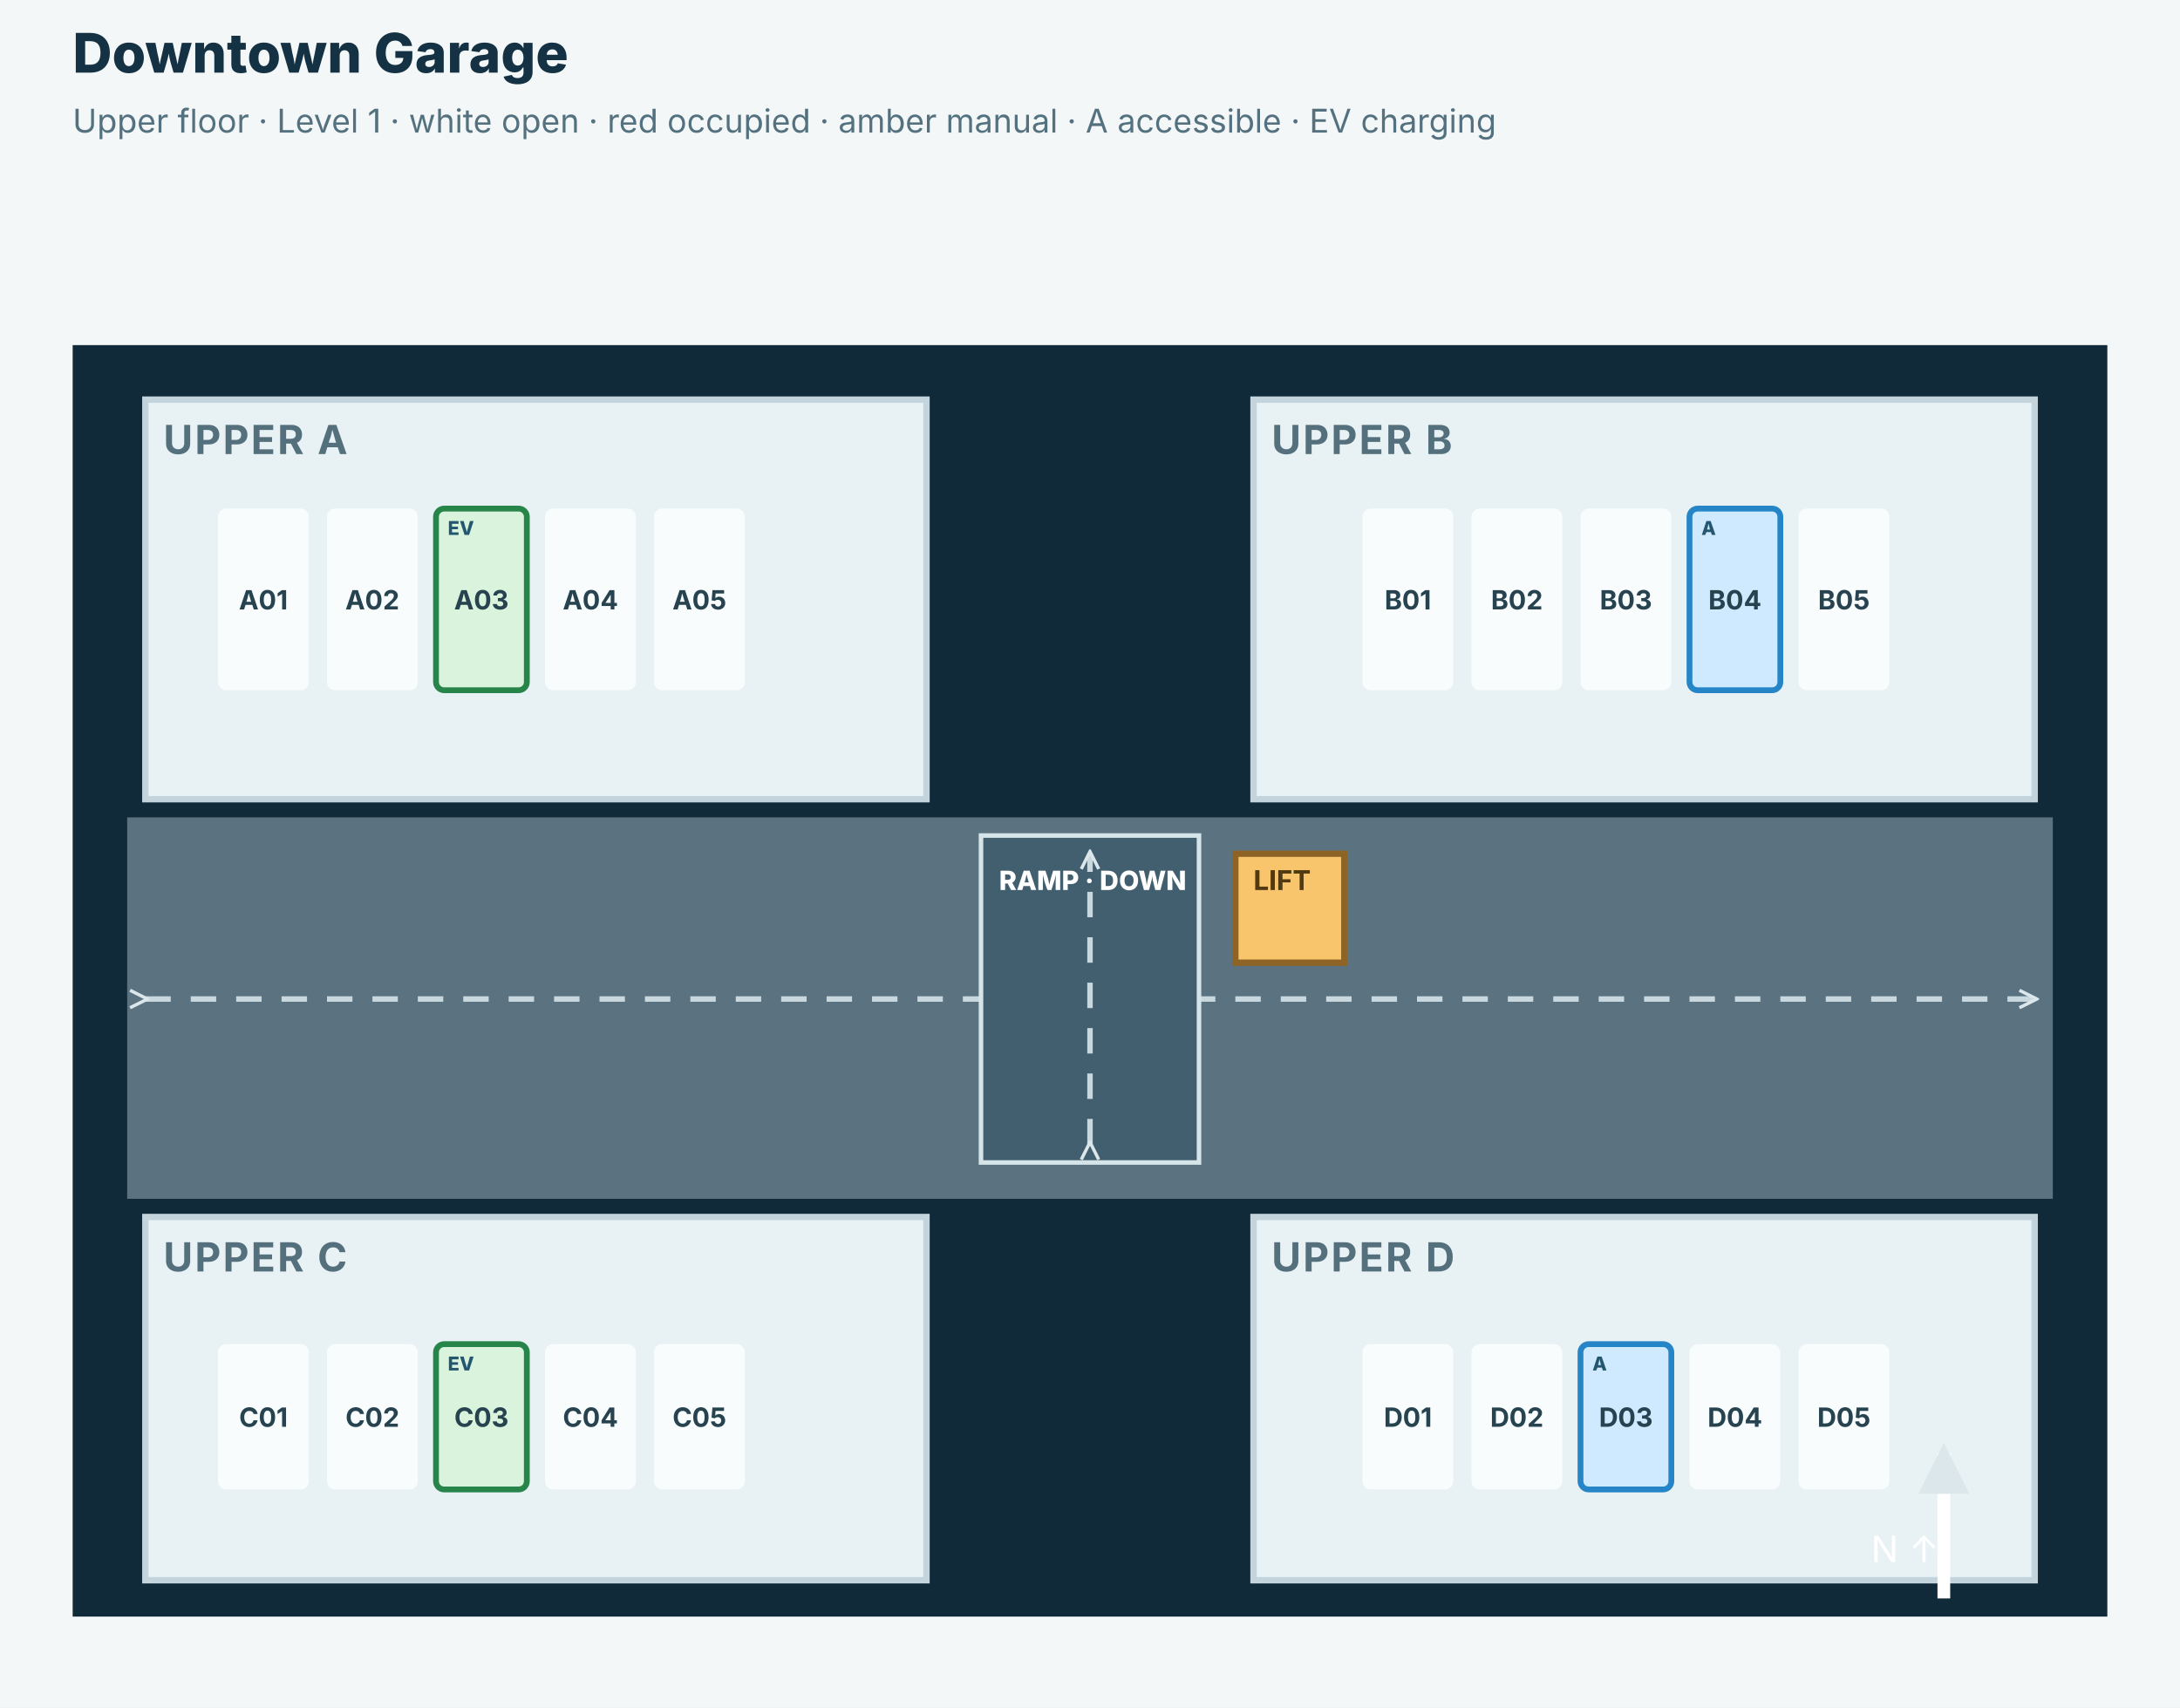
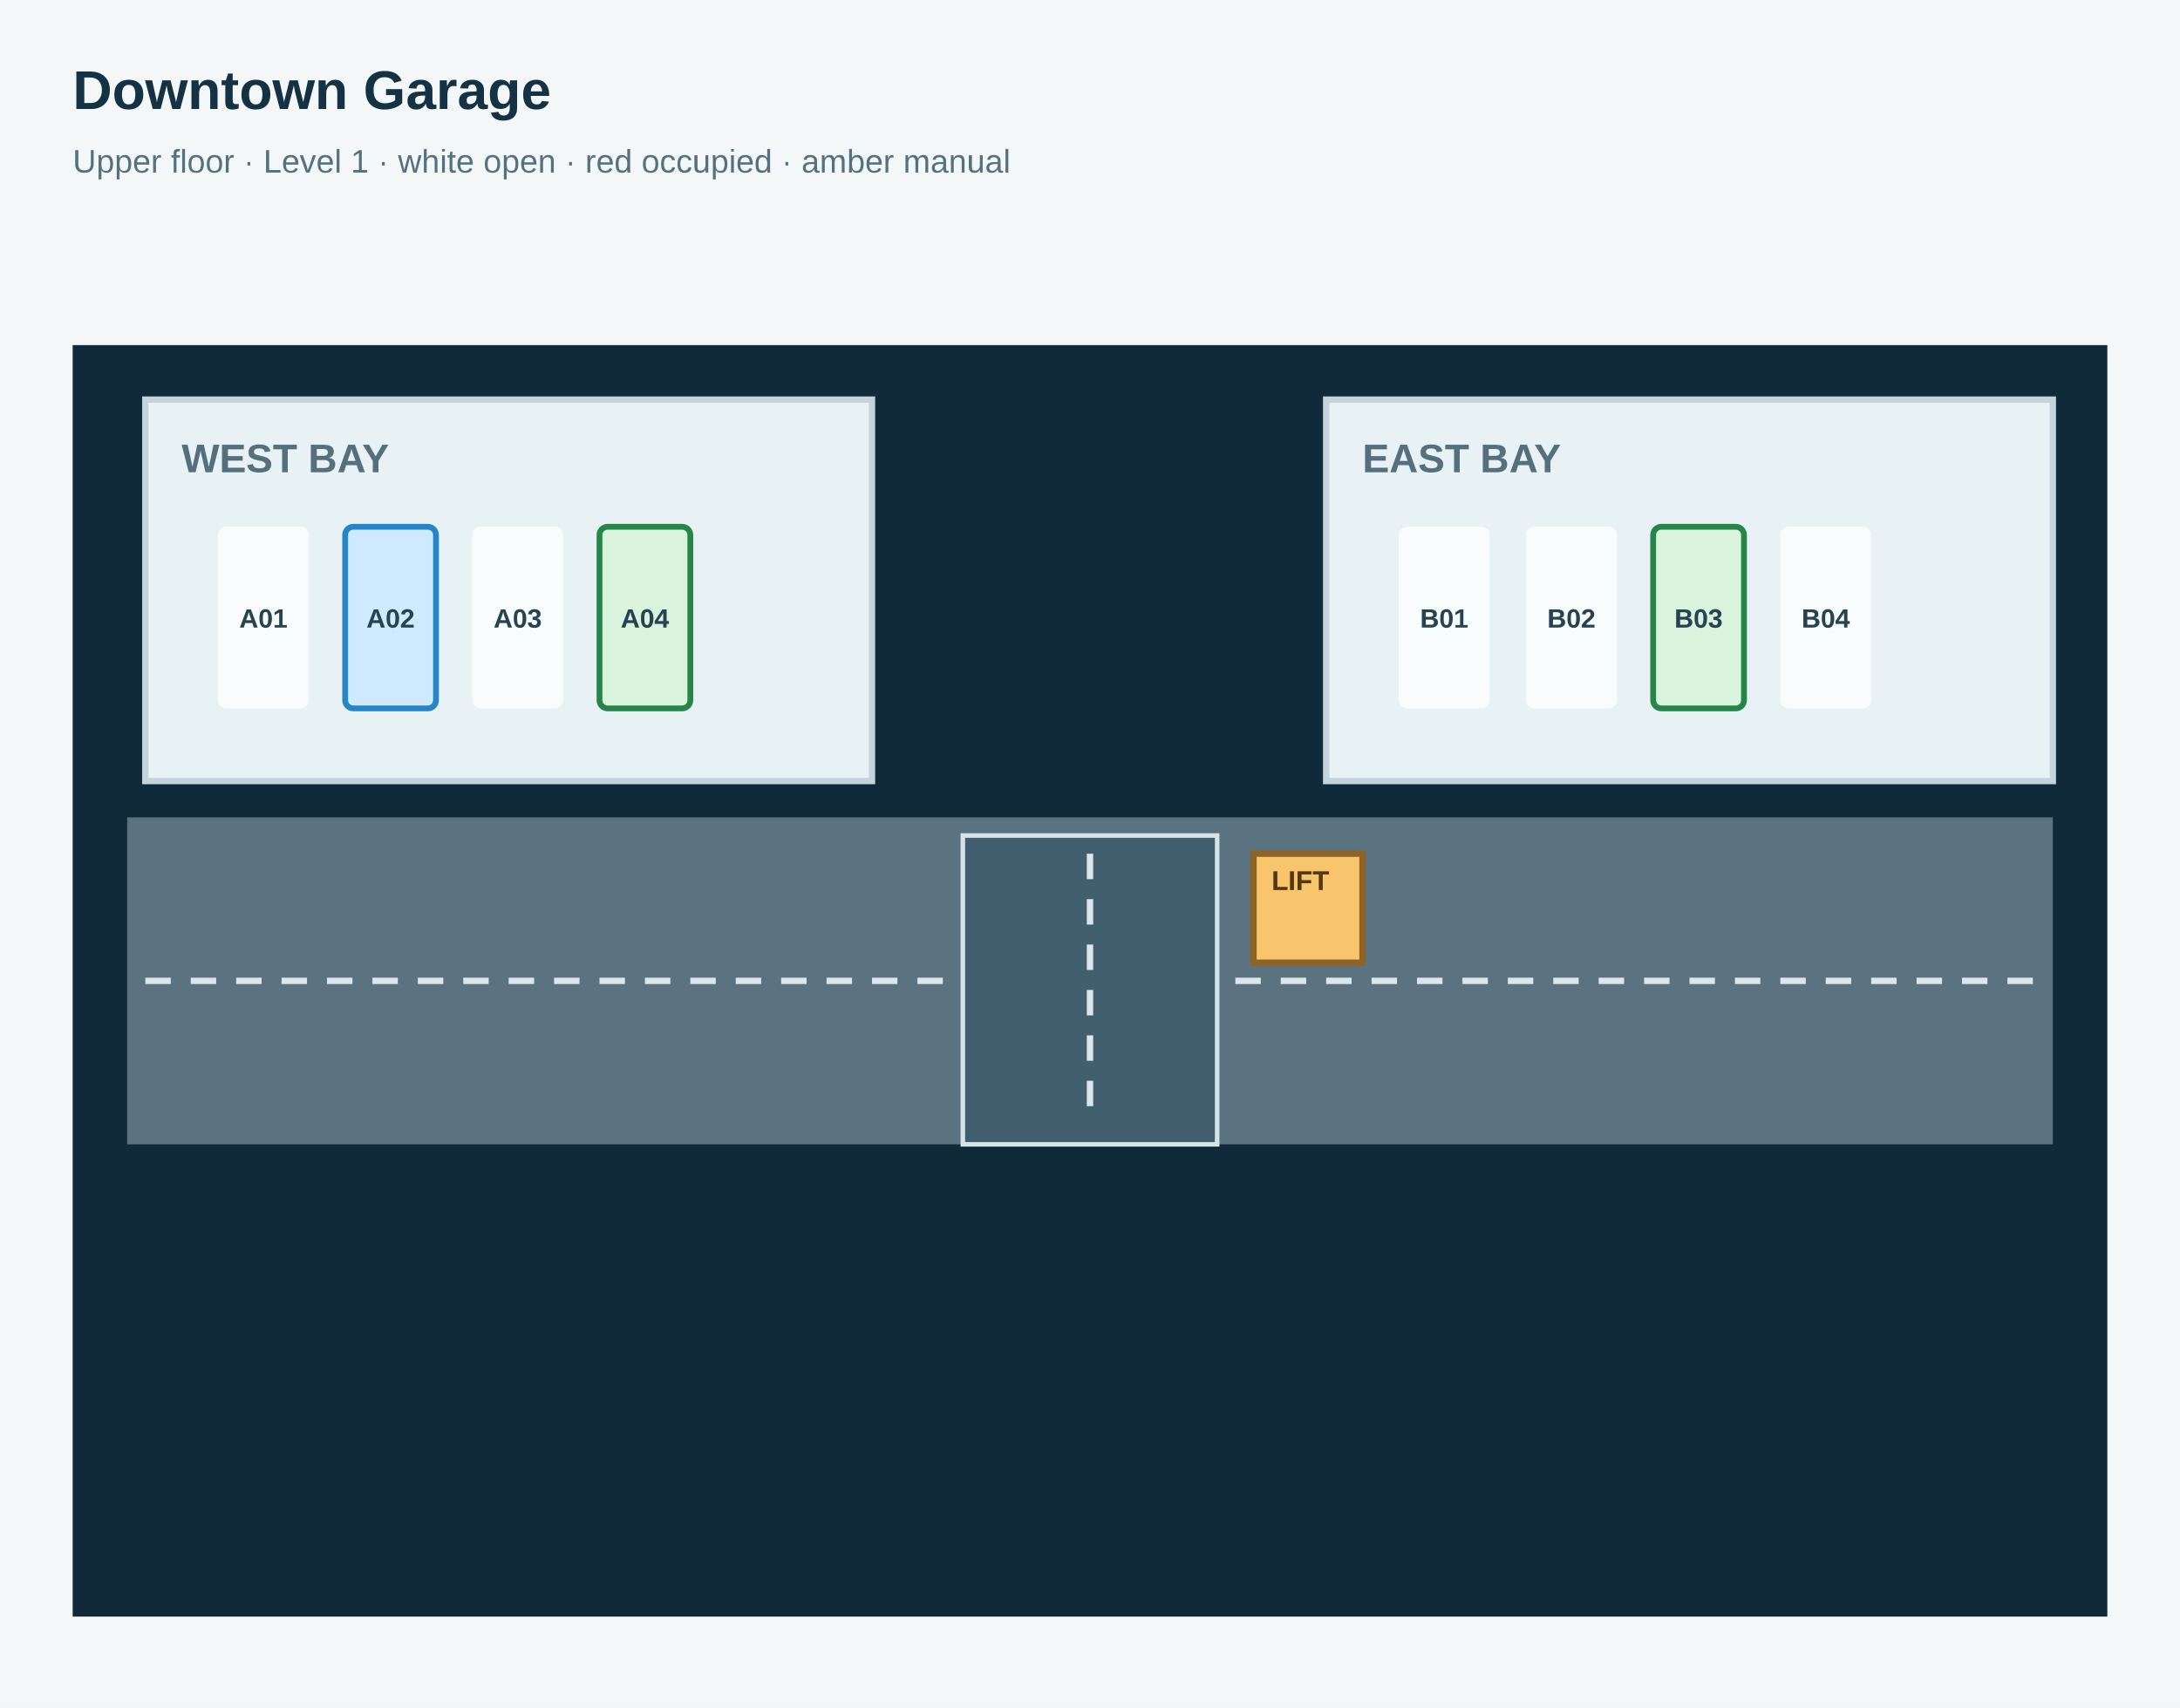
<svg xmlns="http://www.w3.org/2000/svg" viewBox="0 -14 120 94" role="img" aria-label="Downtown Garage Upper floor">
-   <defs>
-     <marker id="arrow" viewBox="0 0 10 10" refX="8" refY="5" markerWidth="4" markerHeight="4" orient="auto">
-       <path d="M0 0L10 5 0 10z" fill="#dbe7eb" />
-     </marker>
-     <marker id="arrow-open" viewBox="0 0 10 10" refX="8" refY="5" markerWidth="4" markerHeight="4" orient="auto">
-       <path d="M1 1L9 5 1 9" fill="none" stroke="#dbe7eb" stroke-width="1.5" />
-     </marker>
-     <style>text{font-family:Inter,Arial,sans-serif}.shell{fill:#102a3a}.bay{fill:#e8f1f4;stroke:#c4d4dc;stroke-width:.35}.route{fill:#5b7380}.route.ramp{fill:#425f70;stroke:#d5e4e9;stroke-width:.25}.centreline{fill:none;stroke:#c9d8de;stroke-width:.3;stroke-dasharray:1.4 1.1}.ramp-label{font-size:1.45px;font-weight:800;fill:#fff}.bay-label{fill:#55707d;font-size:2.2px;font-weight:700;letter-spacing:.12px}.spot{stroke-width:.32}.spot.available{fill:#f9fcfd}.spot.occupied{fill:#ffd9d1;stroke:#d95c45;stroke-width:.5}.spot.manual{fill:#fce4a9;stroke:#b98214;stroke-width:.5}.spot.accessible.available{fill:#cfe9ff;stroke:#2685c7}.spot.ev.available{fill:#d9f3dc;stroke:#27854a}.spot-label{fill:#26434f;font-size:1.45px;text-anchor:middle;font-weight:700}.spot-badge{fill:#24566f;font-size:1.05px;font-weight:800}.gate{stroke-width:1.5}.gate.inbound{stroke:#31b47d}.gate.outbound{stroke:#ff765b}.gate-label{font-size:1.7px;font-weight:800;text-anchor:middle;fill:#fff}.amenity{fill:#f8c56c;stroke:#8d6425;stroke-width:.35}.amenity-label{font-size:1.5px;font-weight:700;fill:#513912}</style>
-   </defs>
+   <style>text{font-family:Arial,sans-serif}.shell{fill:#102a3a}.bay{fill:#e8f1f4;stroke:#c4d4dc;stroke-width:.35}.route{fill:#5b7380}.route.ramp{fill:#425f70;stroke:#d5e4e9;stroke-width:.25}.centreline{fill:none;stroke:#dbe7eb;stroke-width:.35;stroke-dasharray:1.4 1.1}.bay-label{fill:#55707d;font-size:2.2px;font-weight:700}.spot{stroke-width:.32}.spot.available{fill:#f9fcfd}.spot.occupied{fill:#ffd9d1;stroke:#d95c45;stroke-width:.5}.spot.manual{fill:#fce4a9;stroke:#b98214;stroke-width:.5}.spot.accessible.available{fill:#cfe9ff;stroke:#2685c7}.spot.ev.available{fill:#d9f3dc;stroke:#27854a}.spot-label{fill:#26434f;font-size:1.45px;text-anchor:middle;font-weight:700}.gate{stroke-width:1.5}.gate.inbound{stroke:#31b47d}.gate.outbound{stroke:#ff765b}.gate-label{font-size:1.7px;font-weight:800;text-anchor:middle;fill:#fff}.amenity{fill:#f8c56c;stroke:#8d6425;stroke-width:.35}.amenity-label{font-size:1.5px;font-weight:700;fill:#513912}</style>
  <rect x="0" y="-14" width="100%" height="94" fill="#f4f7f8" />
  <polygon class="shell" points="4,5 116,5 116,75 4,75" />
  <g>
-     <polygon class="route driveAisle" points="7,31 113,31 113,52 7,52" />
-     <polyline class="centreline twoWay" points="8,41 112,41" marker-start="url(#arrow-open)" marker-end="url(#arrow-open)" />
-     <polygon class="route ramp" points="54,32 66,32 66,50 54,50" />
-     <polyline class="centreline twoWay" points="60,49 60,33" marker-start="url(#arrow-open)" marker-end="url(#arrow-open)" />
-     <text class="ramp-label" x="55" y="35">RAMP · DOWN</text>
-     <polygon class="bay" points="8,8 51,8 51,30 8,30" />
-     <text class="bay-label" x="9" y="11">UPPER A</text>
-     <polygon class="bay" points="69,8 112,8 112,30 69,30" />
-     <text class="bay-label" x="70" y="11">UPPER B</text>
-     <polygon class="bay" points="8,53 51,53 51,73 8,73" />
-     <text class="bay-label" x="9" y="56">UPPER C</text>
-     <polygon class="bay" points="69,53 112,53 112,73 69,73" />
-     <text class="bay-label" x="70" y="56">UPPER D</text>
-     <polygon class="amenity lift" points="68,33 74,33 74,39 68,39" />
-     <text class="amenity-label" x="69" y="35">LIFT</text>
-     <g transform="rotate(0 14.5 19)">
-       <rect class="spot standard available" x="12" y="14" width="5" height="10" rx="0.45" />
-       <text class="spot-label" x="14.5" y="19.55">A01</text>
+     <polygon class="route driveAisle" points="7,31 113,31 113,49 7,49" />
+     <polyline class="centreline twoWay" points="8,40 112,40" />
+     <polygon class="route ramp" points="53,32 67,32 67,49 53,49" />
+     <polyline class="centreline twoWay" points="60,33 60,48" />
+     <polygon class="bay" points="8,8 48,8 48,29 8,29" />
+     <text class="bay-label" x="10" y="12">WEST BAY</text>
+     <polygon class="bay" points="73,8 113,8 113,29 73,29" />
+     <text class="bay-label" x="75" y="12">EAST BAY</text>
+     <polygon class="amenity lift" points="69,33 75,33 75,39 69,39" />
+     <text class="amenity-label" x="70" y="35">LIFT</text>
+     <g transform="rotate(0 14.5 20)">
+       <rect class="spot standard available" x="12" y="15" width="5" height="10" rx="0.45" />
+       <text class="spot-label" x="14.5" y="20.55">A01</text>
    </g>
-     <g transform="rotate(0 20.5 19)">
-       <rect class="spot standard available" x="18" y="14" width="5" height="10" rx="0.45" />
-       <text class="spot-label" x="20.5" y="19.55">A02</text>
+     <g transform="rotate(0 21.5 20)">
+       <rect class="spot accessible available" x="19" y="15" width="5" height="10" rx="0.45" />
+       <text class="spot-label" x="21.5" y="20.55">A02</text>
    </g>
-     <g transform="rotate(0 26.5 19)">
-       <rect class="spot ev available" x="24" y="14" width="5" height="10" rx="0.45" />
-       <text class="spot-badge" x="24.65" y="15.45">EV</text>
-       <text class="spot-label" x="26.5" y="19.55">A03</text>
+     <g transform="rotate(0 28.5 20)">
+       <rect class="spot standard available" x="26" y="15" width="5" height="10" rx="0.45" />
+       <text class="spot-label" x="28.5" y="20.55">A03</text>
    </g>
-     <g transform="rotate(0 32.5 19)">
-       <rect class="spot standard available" x="30" y="14" width="5" height="10" rx="0.45" />
-       <text class="spot-label" x="32.5" y="19.55">A04</text>
+     <g transform="rotate(0 35.5 20)">
+       <rect class="spot ev available" x="33" y="15" width="5" height="10" rx="0.45" />
+       <text class="spot-label" x="35.5" y="20.55">A04</text>
    </g>
-     <g transform="rotate(0 38.5 19)">
-       <rect class="spot standard available" x="36" y="14" width="5" height="10" rx="0.45" />
-       <text class="spot-label" x="38.5" y="19.55">A05</text>
+     <g transform="rotate(0 79.5 20)">
+       <rect class="spot standard available" x="77" y="15" width="5" height="10" rx="0.45" />
+       <text class="spot-label" x="79.5" y="20.55">B01</text>
    </g>
-     <g transform="rotate(0 77.5 19)">
-       <rect class="spot standard available" x="75" y="14" width="5" height="10" rx="0.45" />
-       <text class="spot-label" x="77.5" y="19.55">B01</text>
+     <g transform="rotate(0 86.5 20)">
+       <rect class="spot standard available" x="84" y="15" width="5" height="10" rx="0.45" />
+       <text class="spot-label" x="86.5" y="20.55">B02</text>
    </g>
-     <g transform="rotate(0 83.5 19)">
-       <rect class="spot standard available" x="81" y="14" width="5" height="10" rx="0.45" />
-       <text class="spot-label" x="83.5" y="19.55">B02</text>
+     <g transform="rotate(0 93.5 20)">
+       <rect class="spot ev available" x="91" y="15" width="5" height="10" rx="0.45" />
+       <text class="spot-label" x="93.5" y="20.55">B03</text>
    </g>
-     <g transform="rotate(0 89.5 19)">
-       <rect class="spot standard available" x="87" y="14" width="5" height="10" rx="0.45" />
-       <text class="spot-label" x="89.5" y="19.55">B03</text>
-     </g>
-     <g transform="rotate(0 95.5 19)">
-       <rect class="spot accessible available" x="93" y="14" width="5" height="10" rx="0.45" />
-       <text class="spot-badge" x="93.65" y="15.45">A</text>
-       <text class="spot-label" x="95.5" y="19.55">B04</text>
-     </g>
-     <g transform="rotate(0 101.5 19)">
-       <rect class="spot standard available" x="99" y="14" width="5" height="10" rx="0.45" />
-       <text class="spot-label" x="101.5" y="19.55">B05</text>
-     </g>
-     <g transform="rotate(0 14.5 64)">
-       <rect class="spot standard available" x="12" y="60" width="5" height="8" rx="0.45" />
-       <text class="spot-label" x="14.5" y="64.55">C01</text>
-     </g>
-     <g transform="rotate(0 20.5 64)">
-       <rect class="spot standard available" x="18" y="60" width="5" height="8" rx="0.45" />
-       <text class="spot-label" x="20.5" y="64.55">C02</text>
-     </g>
-     <g transform="rotate(0 26.5 64)">
-       <rect class="spot ev available" x="24" y="60" width="5" height="8" rx="0.45" />
-       <text class="spot-badge" x="24.65" y="61.45">EV</text>
-       <text class="spot-label" x="26.5" y="64.55">C03</text>
-     </g>
-     <g transform="rotate(0 32.5 64)">
-       <rect class="spot standard available" x="30" y="60" width="5" height="8" rx="0.45" />
-       <text class="spot-label" x="32.5" y="64.55">C04</text>
-     </g>
-     <g transform="rotate(0 38.5 64)">
-       <rect class="spot standard available" x="36" y="60" width="5" height="8" rx="0.45" />
-       <text class="spot-label" x="38.5" y="64.55">C05</text>
-     </g>
-     <g transform="rotate(0 77.5 64)">
-       <rect class="spot standard available" x="75" y="60" width="5" height="8" rx="0.45" />
-       <text class="spot-label" x="77.5" y="64.55">D01</text>
-     </g>
-     <g transform="rotate(0 83.5 64)">
-       <rect class="spot standard available" x="81" y="60" width="5" height="8" rx="0.45" />
-       <text class="spot-label" x="83.5" y="64.55">D02</text>
-     </g>
-     <g transform="rotate(0 89.5 64)">
-       <rect class="spot accessible available" x="87" y="60" width="5" height="8" rx="0.45" />
-       <text class="spot-badge" x="87.65" y="61.45">A</text>
-       <text class="spot-label" x="89.5" y="64.55">D03</text>
-     </g>
-     <g transform="rotate(0 95.5 64)">
-       <rect class="spot standard available" x="93" y="60" width="5" height="8" rx="0.45" />
-       <text class="spot-label" x="95.5" y="64.55">D04</text>
-     </g>
-     <g transform="rotate(0 101.5 64)">
-       <rect class="spot standard available" x="99" y="60" width="5" height="8" rx="0.45" />
-       <text class="spot-label" x="101.5" y="64.55">D05</text>
+     <g transform="rotate(0 100.5 20)">
+       <rect class="spot standard available" x="98" y="15" width="5" height="10" rx="0.45" />
+       <text class="spot-label" x="100.5" y="20.55">B04</text>
    </g>
  </g>
-   <g transform="translate(4 -10)">
-     <text font-size="3" font-weight="800" fill="#143243">Downtown Garage</text>
-     <text y="3.3" font-size="1.8" fill="#53717f">Upper floor · Level 1 · white open · red occupied · amber manual · A accessible · EV charging</text>
-   </g>
-   <g transform="translate(103 72)">
-     <text font-size="2" fill="#fff">N ↑</text>
-     <path d="M4 2v-8" stroke="#fff" stroke-width=".7" marker-end="url(#arrow)" />
-   </g>
+   <text x="4" y="-8" font-size="3" font-weight="800" fill="#143243">Downtown Garage</text>
+   <text x="4" y="-4.5" font-size="1.8" fill="#53717f">Upper floor · Level 1 · white open · red occupied · amber manual</text>
</svg>
